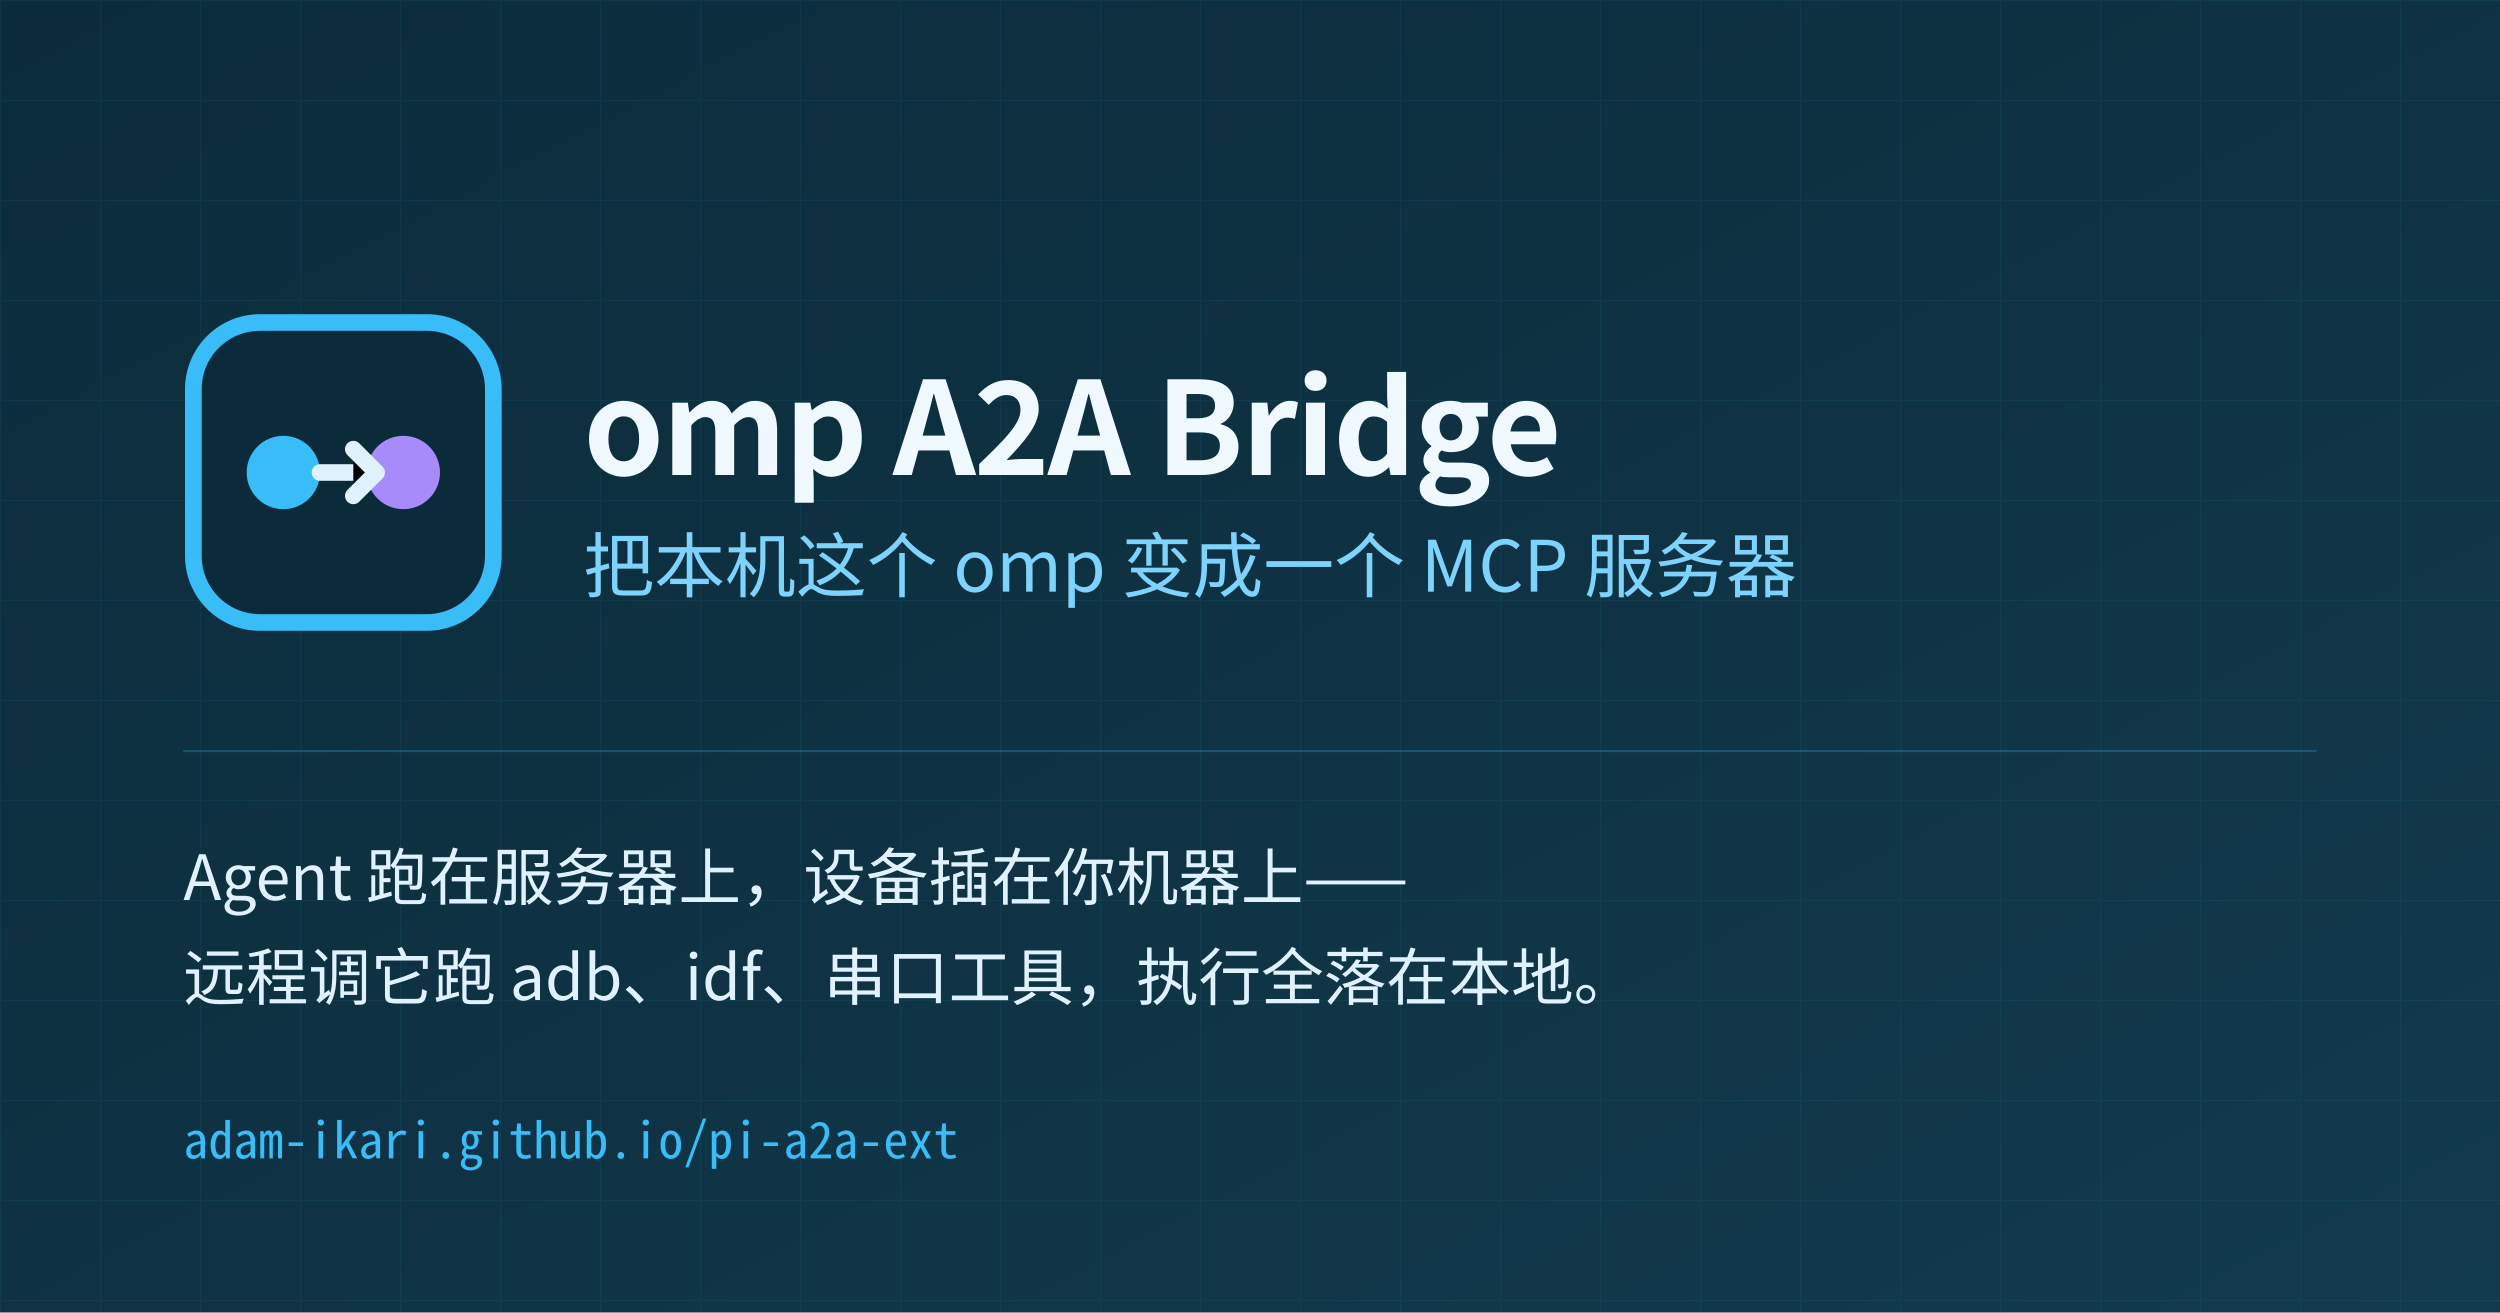
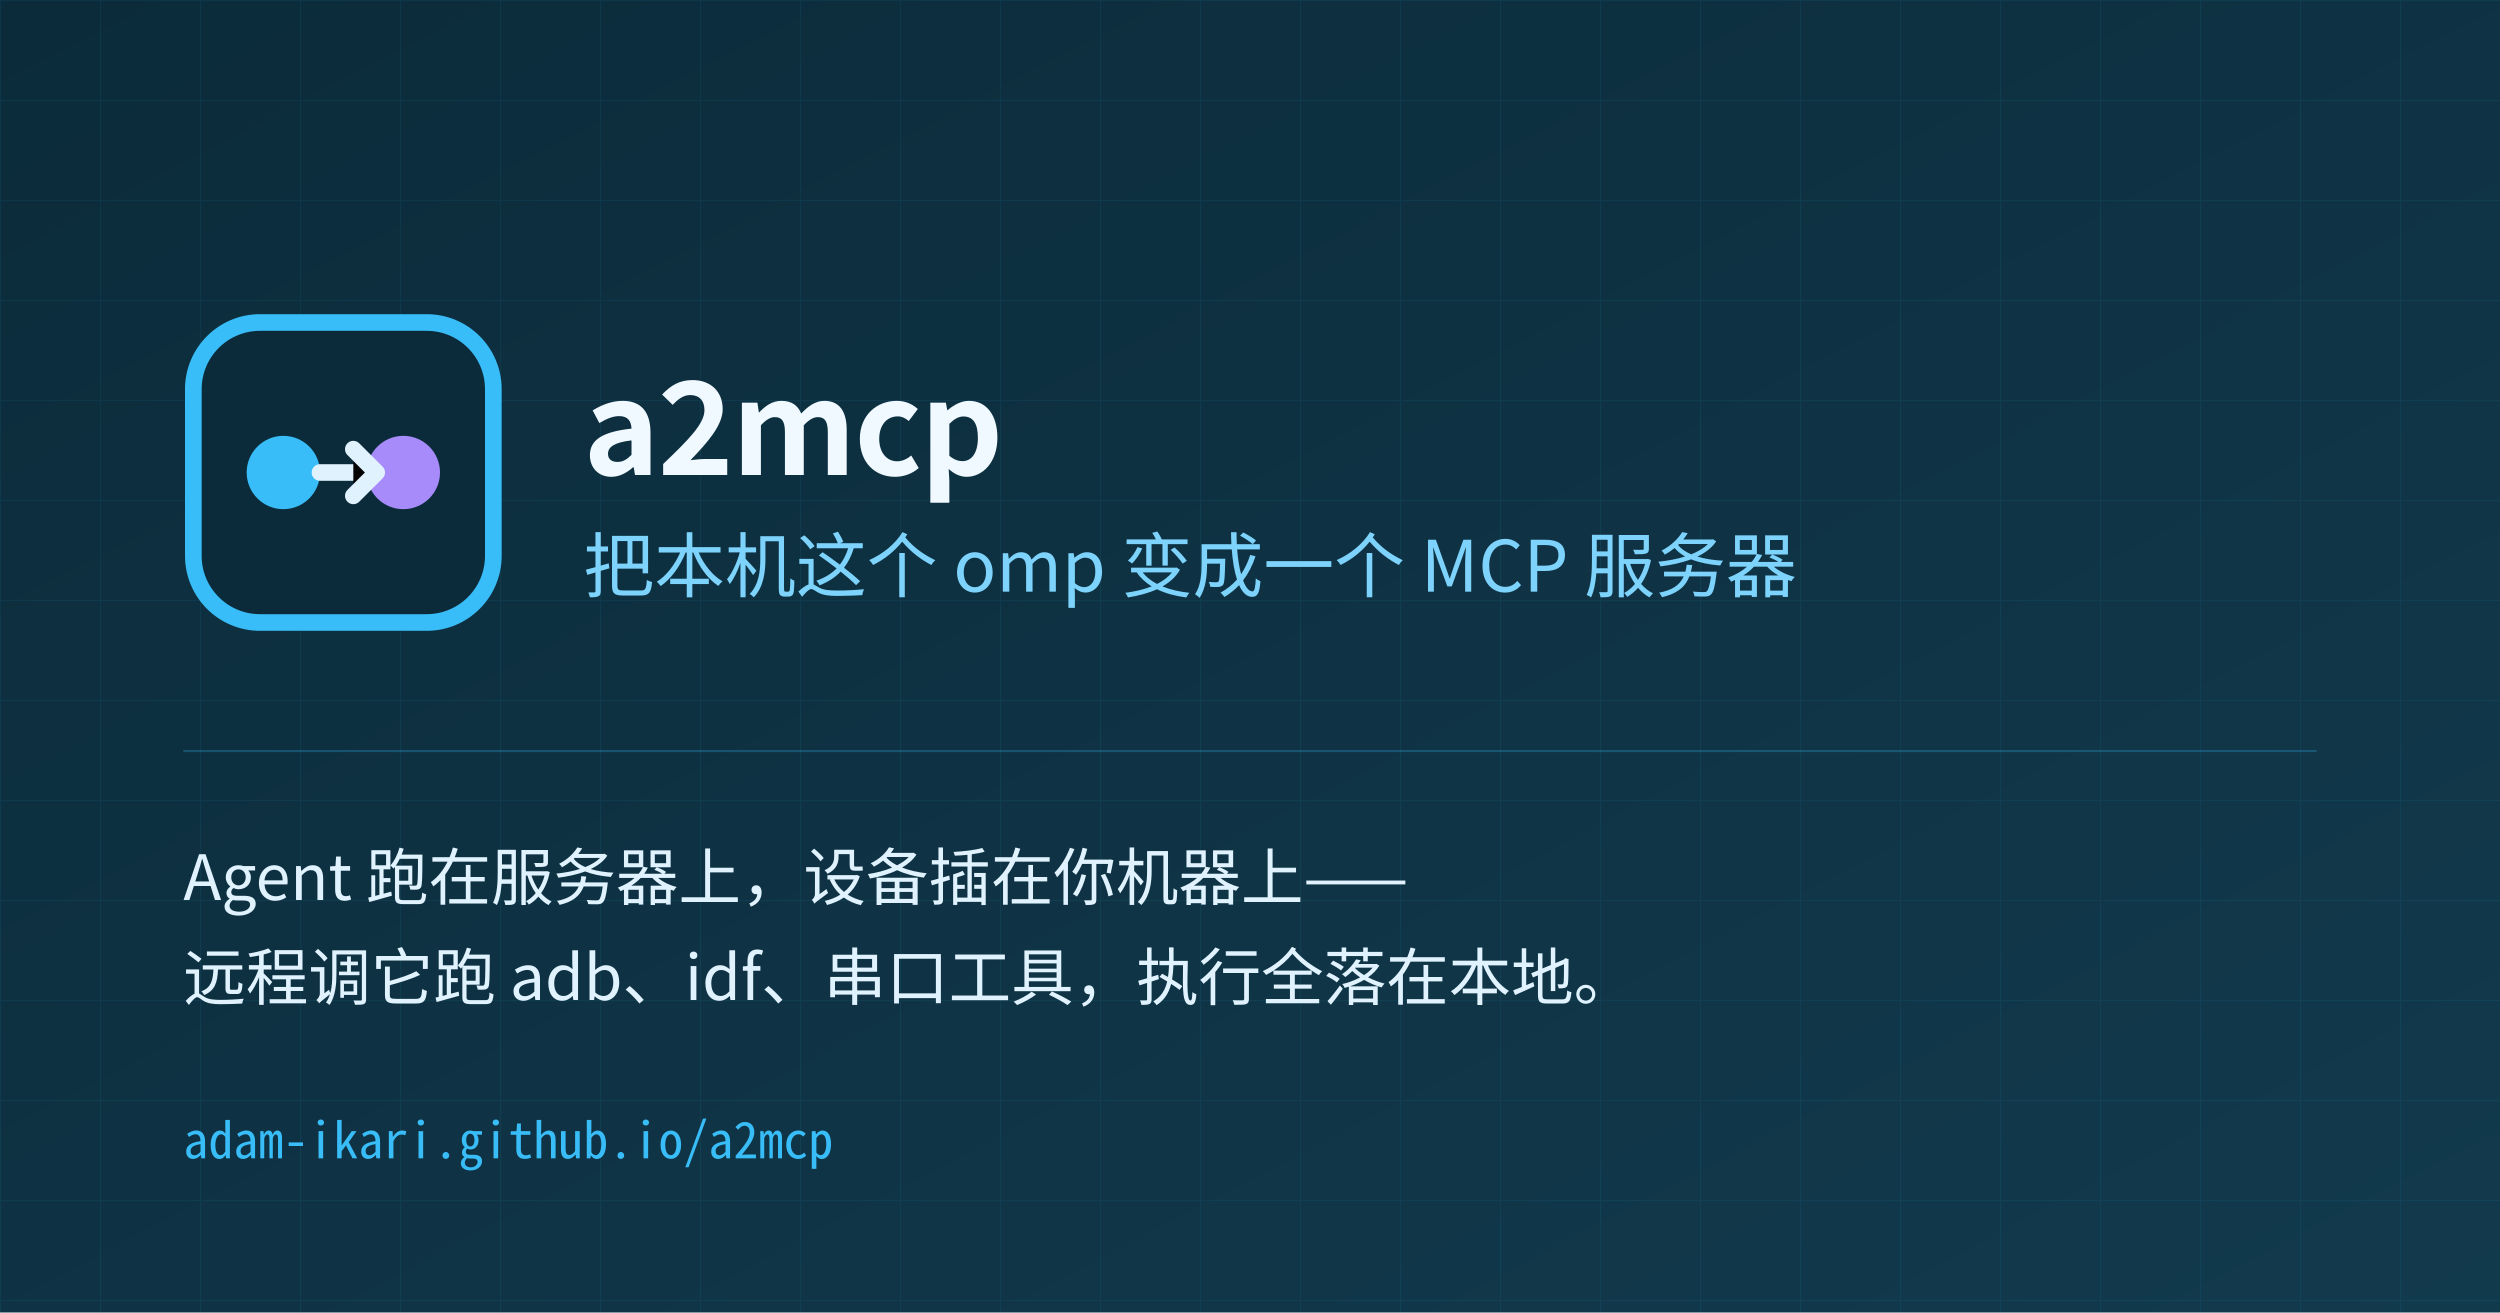
<svg xmlns="http://www.w3.org/2000/svg" width="1200" height="630" viewBox="0 0 1200 630" font-family="Noto Sans CJK SC, Noto Sans CJK, sans-serif">
  <defs>
    <linearGradient id="bg" x1="0" y1="0" x2="1" y2="1">
      <stop offset="0" stop-color="#0b2b3a" />
      <stop offset="1" stop-color="#123a4d" />
    </linearGradient>
    <pattern id="grid" width="48" height="48" patternUnits="userSpaceOnUse">
      <path d="M48 0H0v48" fill="none" stroke="#38bdf8" stroke-opacity="0.07" stroke-width="1" />
    </pattern>
  </defs>
  <rect width="1200" height="630" fill="url(#bg)" />
  <rect width="1200" height="630" fill="url(#grid)" />
  <g transform="translate(88 150) scale(3.2)">
    <rect x="1.5" y="1.5" width="45" height="45" rx="10" fill="#0b2b3a" stroke="#38bdf8" stroke-width="2.5" />
    <circle cx="15" cy="24" r="5.5" fill="#38bdf8" />
    <circle cx="33" cy="24" r="5.5" fill="#a78bfa" />
    <path d="M20.5 24h7" stroke="#e0f2fe" stroke-width="2.5" stroke-linecap="round" />
    <path d="M25.5 20.5 29 24l-3.5 3.5" stroke="#e0f2fe" stroke-width="2.5" stroke-linecap="round" stroke-linejoin="round" />
  </g>
-   <text x="280" y="228" fill="#f0f9ff" font-size="62" font-weight="700" letter-spacing="-1">omp A2A Bridge</text>
+   <text x="280" y="228" fill="#f0f9ff" font-size="62" font-weight="700" letter-spacing="-1">a2mcp</text>
  <text x="280" y="284" fill="#7dd3fc" font-size="34" font-weight="500">把本机这个 omp 变成一个 MCP 服务器</text>
  <rect x="88" y="360" width="1024" height="1" fill="#38bdf8" fill-opacity="0.25" />
  <text x="88" y="432" fill="#e0f2fe" font-size="30">Agent 跑在服务器上，设备插在你机器上——</text>
  <text x="88" y="480" fill="#e0f2fe" font-size="30">远程调它跑 adb、idf、串口工具，执行全落在本地。</text>
-   <text x="88" y="556" fill="#38bdf8" font-size="24" font-weight="500" font-family="Noto Sans Mono CJK SC, monospace">adam-ikari.github.io/pi-a2a-ext</text>
+   <text x="88" y="556" fill="#38bdf8" font-size="24" font-weight="500" font-family="Noto Sans Mono CJK SC, monospace">adam-ikari.github.io/a2mcp</text>
</svg>
